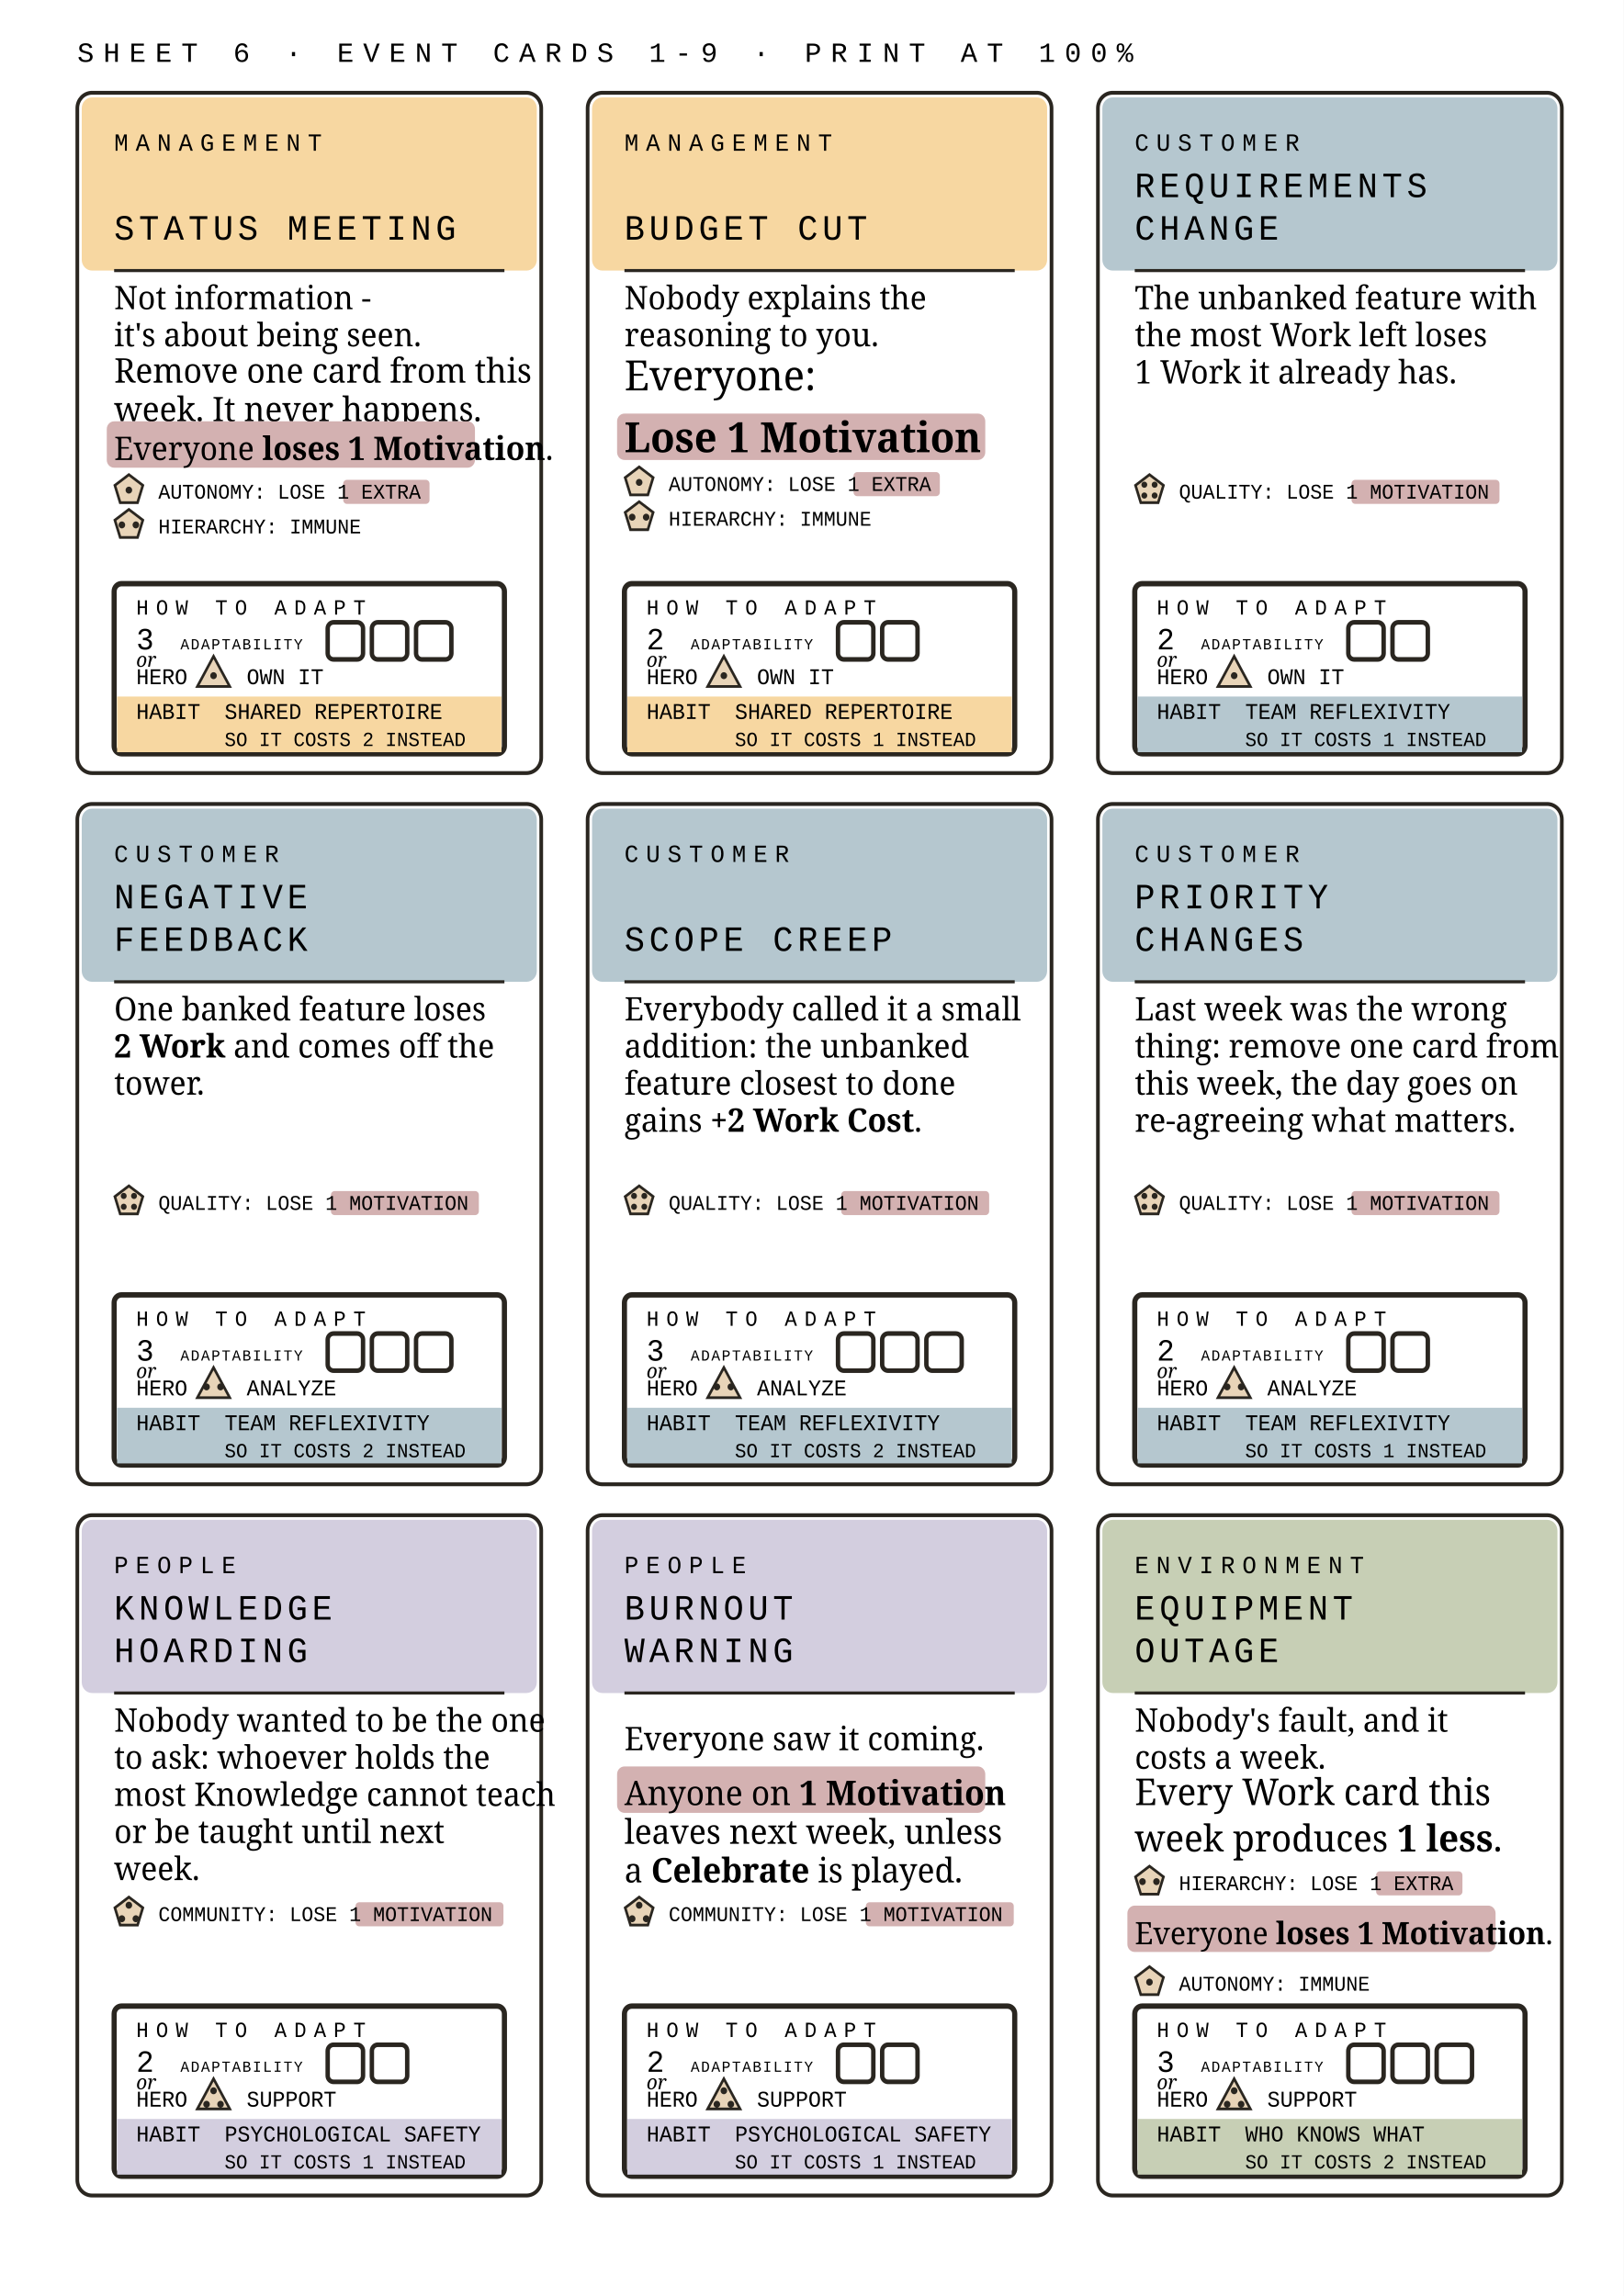
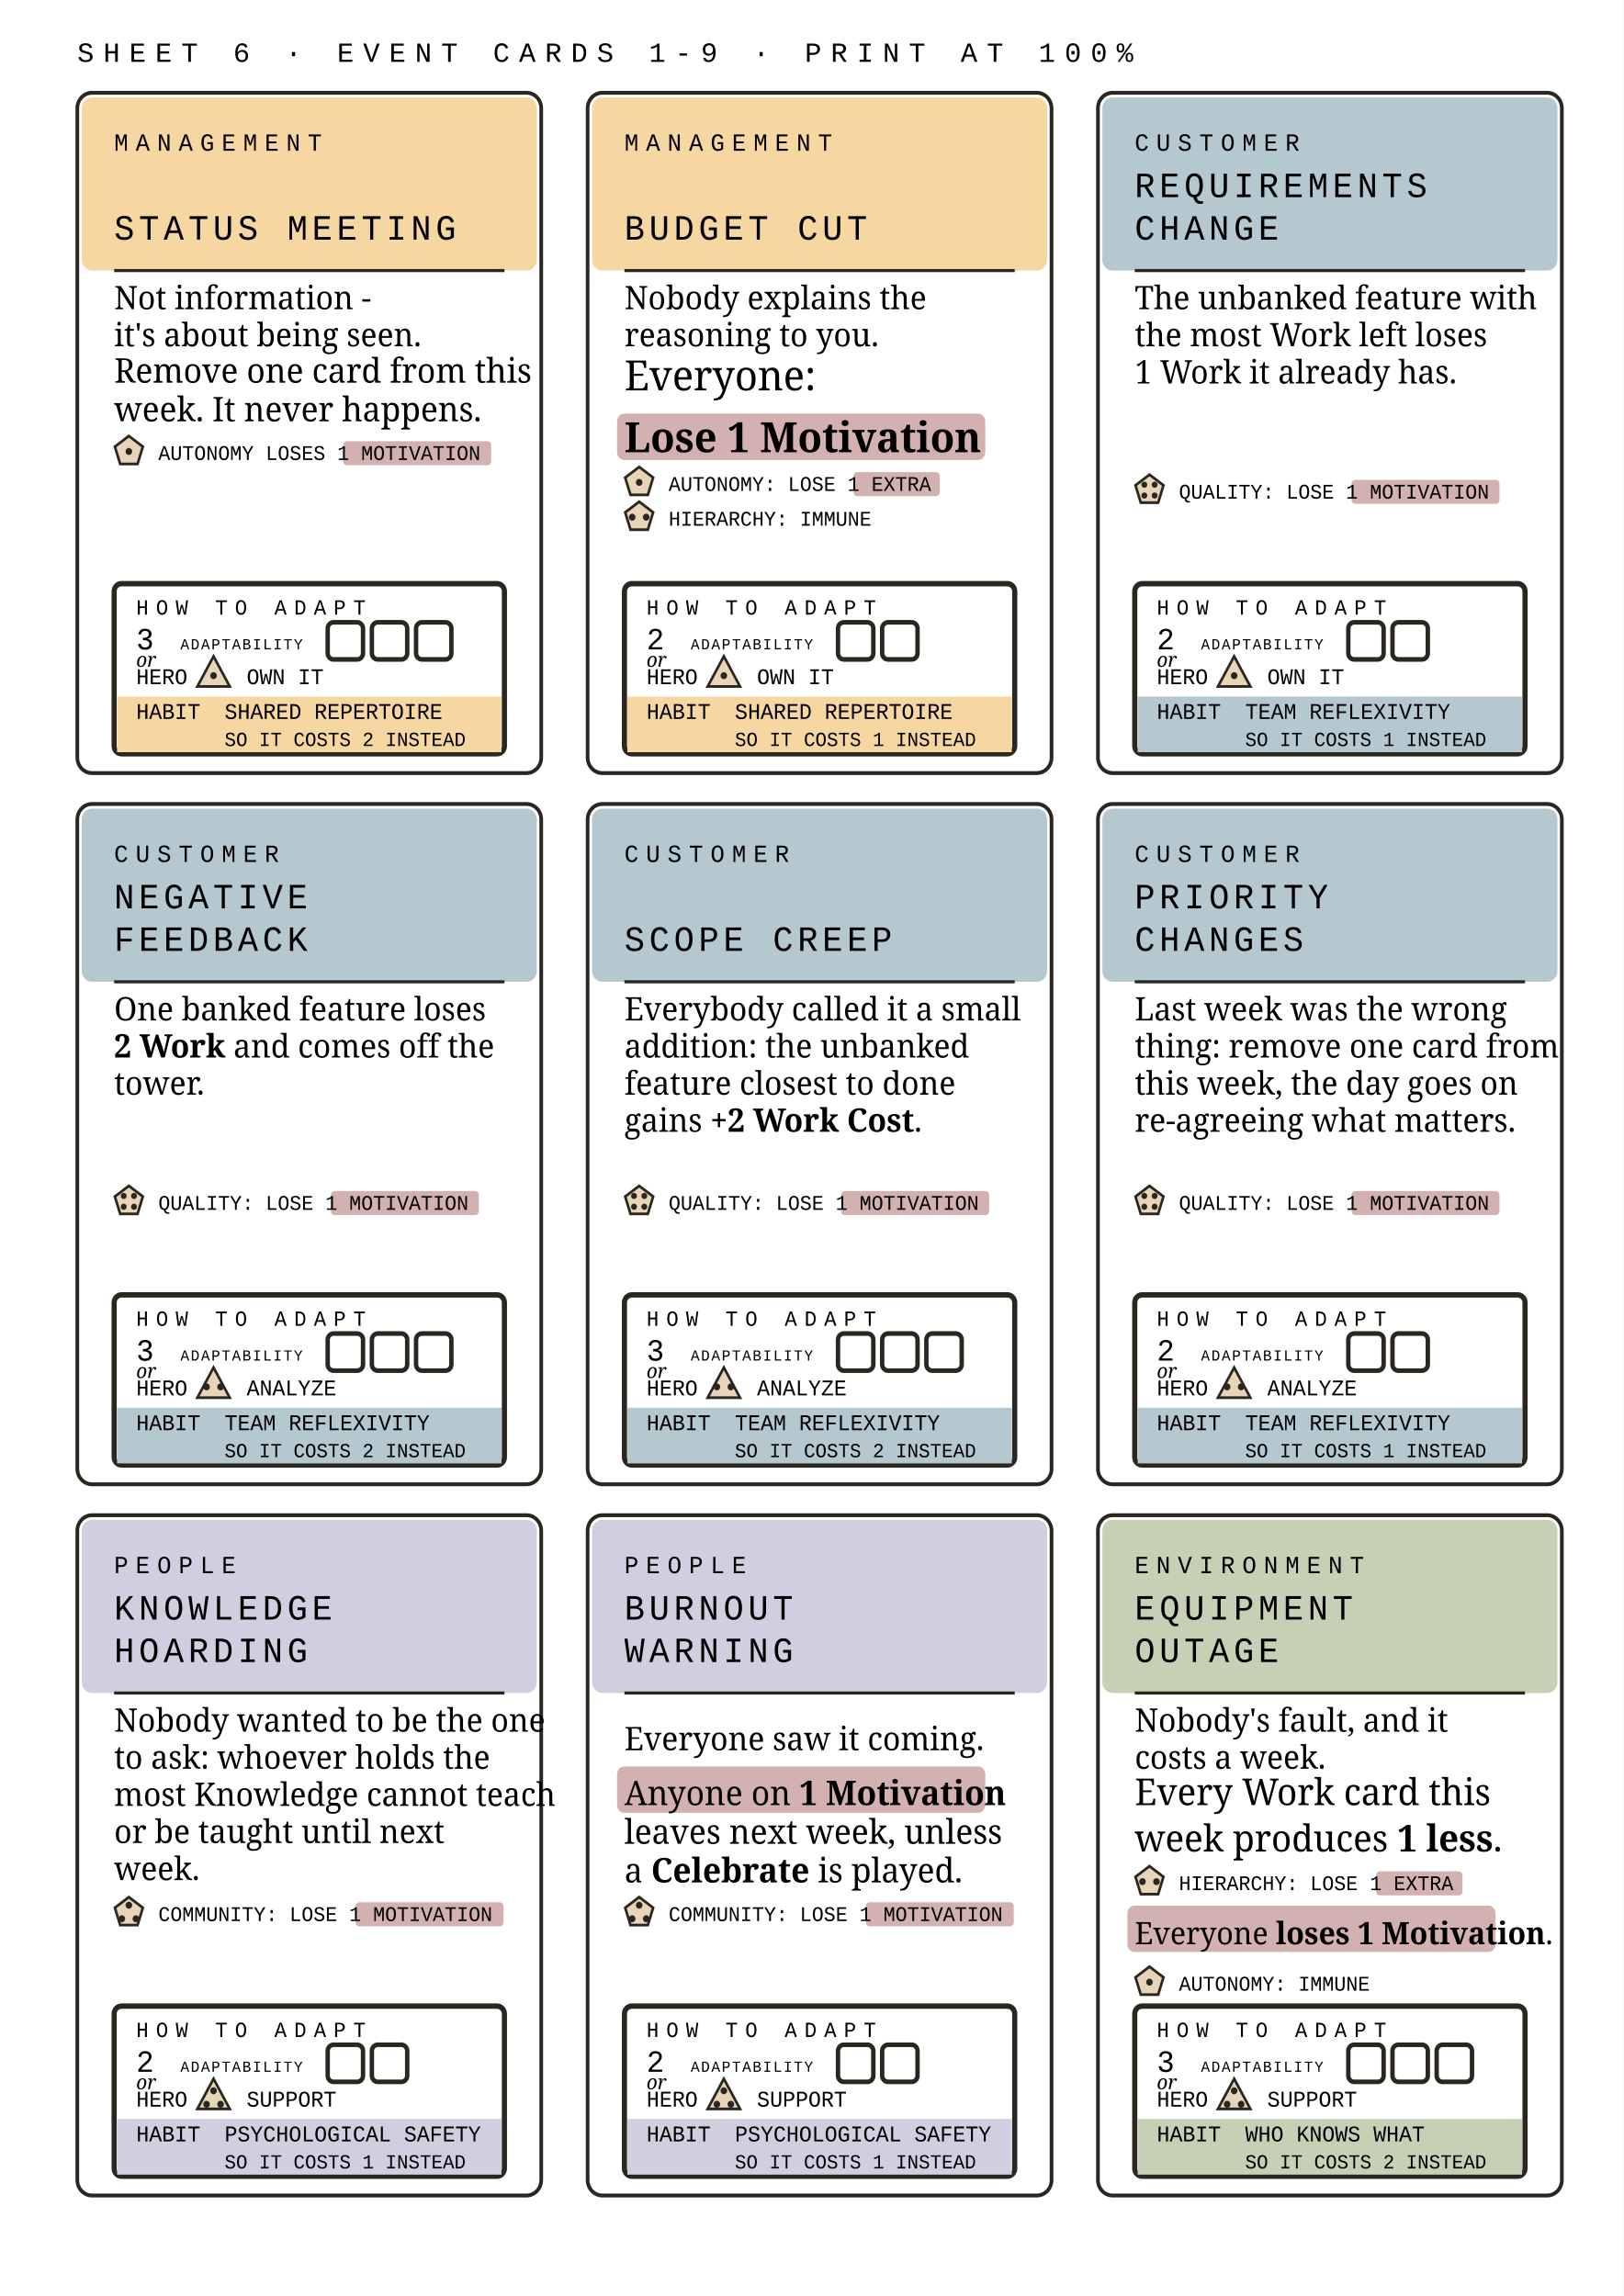
<svg xmlns="http://www.w3.org/2000/svg" width="210mm" height="297mm" viewBox="0 0 210 297">
  <style>
  .s { font-family:"EB Garamond",Garamond,Georgia,serif; fill:#000000; }
  .m { font-family:"IBM Plex Mono","Courier New",monospace; fill:#000000; }
  .c { fill:none; stroke:#2A2620; stroke-width:.5; }
  .h { stroke:#2A2620; stroke-width:.4; fill:none; }
  .w { fill:none; stroke:#2A2620; stroke-width:.7; }
  .q { fill:#000000; }
  .lb { font-family:"IBM Plex Mono","Courier New",monospace; font-size:2.9px; fill:#000000; }
  .vl { font-family:"IBM Plex Mono","Courier New",monospace; font-size:2.9px; fill:#000000; }
  .ic { fill:#E8D4B8; stroke:#2A2620; stroke-width:.35; }
  .pip { fill:#2A2620; stroke:none; }
  /* header tint = the Ledger row that answers this category */
  .cat-ppl  { fill:#D3CEDF; }
  .cat-env  { fill:#C7CFB5; }
  .cat-mgmt { fill:#F7D7A1; }
  .cat-cust { fill:#B5C7CF; }
  .trust { fill:#000000; }
  .capab { fill:#000000; }
  .shpra { fill:#000000; }
  .adapt { fill:#000000; }
</style>
  <defs>
    <g id="i-base">
      <rect x="-2.1" y="-2.1" width="4.2" height="4.2" rx=".3" class="ic" />
    </g>
    <g id="i-head">
      <polygon points="0,-2.5 2.2,1.4 -2.2,1.4" class="ic" />
    </g>
    <g id="i-item">
      <polygon points="0,-2.6 2.6,0 0,2.6 -2.6,0" class="ic" />
    </g>
    <g id="i-torso">
      <polygon points="0,-2 1.9,-.62 1.18,1.62 -1.18,1.62 -1.9,-.62" class="ic" />
    </g>
    <g id="q1">
      <circle cx="0" cy="0" r=".45" class="pip" />
    </g>
    <g id="q2">
      <circle cx="-.95" cy="0" r=".45" class="pip" />
      <circle cx=".95" cy="0" r=".45" class="pip" />
    </g>
    <g id="q3">
      <circle cx="0" cy="-.95" r=".45" class="pip" />
      <circle cx="-.95" cy=".8" r=".45" class="pip" />
      <circle cx=".95" cy=".8" r=".45" class="pip" />
    </g>
    <g id="q4">
      <circle cx="-.7" cy="-.7" r=".4" class="pip" />
      <circle cx=".7" cy="-.7" r=".4" class="pip" />
      <circle cx="-.7" cy=".7" r=".4" class="pip" />
      <circle cx=".7" cy=".7" r=".4" class="pip" />
    </g>
    <g id="q5">
      <circle cx="-.85" cy="-.85" r=".4" class="pip" />
      <circle cx=".85" cy="-.85" r=".4" class="pip" />
      <circle cx="0" cy="0" r=".4" class="pip" />
      <circle cx="-.85" cy=".85" r=".4" class="pip" />
      <circle cx=".85" cy=".85" r=".4" class="pip" />
    </g>
    <g id="status" transform="scale(.952381,1)">
      <rect x=".6" y=".6" width="61.8" height="22.4" rx="1.4" class="cat-mgmt" />
      <rect width="63" height="88" rx="2" class="c" />
      <text x="5" y="7.5" class="m q" font-size="3.2" letter-spacing="1">MANAGEMENT</text>
      <text x="5" y="19" class="m" font-size="4.6" letter-spacing=".6">STATUS MEETING</text>
      <line x1="5" y1="23" x2="58" y2="23" class="h" stroke-width=".7" />
      <text x="5" y="28" class="s" font-size="4.2">Not information -</text>
      <text x="5" y="32.8" class="s" font-size="4.2">it's about being seen.</text>
      <g transform="translate(0,9.5)">
        <text x="5" y="28" class="s" font-size="4.4">Remove one card from this</text>
        <text x="5" y="33" class="s" font-size="4.4">week. It never happens.</text>
-         <rect x="4" y="33" width="50" height="6" rx="1" fill="#D3B1B1" />
-         <text x="5" y="38" class="s" font-size="4.2">Everyone <tspan font-weight="bold">loses 1 Motivation</tspan>.</text>
-         <g transform="translate(7,41.9)">
-           <use href="#i-torso" />
-           <use href="#q1" />
-         </g>
-         <rect x="36.11" y="40.57" width="11.72" height="3.11" rx=".5" fill="#D3B1B1" />
-         <text x="11" y="43" class="m" font-size="2.7">AUTONOMY: LOSE 1 EXTRA</text>
-         <g transform="translate(7,46.4)">
-           <use href="#i-torso" />
-           <use href="#q2" />
-         </g>
-         <text x="11" y="47.5" class="m q" font-size="2.7">HIERARCHY: IMMUNE</text>
+         <g transform="translate(7,36.9)">
+           <use href="#i-torso" />
+           <use href="#q1" />
+         </g>
+         <rect x="36.11" y="35.57" width="20.09" height="3.11" rx=".5" fill="#D3B1B1" />
+         <text x="11" y="38" class="m" font-size="2.7">AUTONOMY LOSES 1 MOTIVATION</text>
        <rect x="5" y="54" width="53" height="22" rx="1" class="w" />
        <text x="8" y="58" class="m q" font-size="2.8" letter-spacing="1">HOW TO ADAPT</text>
        <text x="8" y="62.5" class="m" font-size="4">3</text>
        <text x="14" y="62.5" class="m q" font-size="2" letter-spacing=".2">ADAPTABILITY</text>
        <text x="8" y="64.75" class="s q" font-size="2.6" font-style="italic">or</text>
        <rect x="5.4" y="68.6" width="52.2" height="7.2" class="cat-mgmt" />
        <text x="8" y="67" class="lb">HERO</text>
        <g transform="translate(18.5,65.9)">
          <use href="#i-head" />
          <use href="#q1" />
        </g>
        <text x="23" y="67" class="vl">OWN IT</text>
        <text x="8" y="71.5" class="lb">HABIT</text>
        <text x="20" y="71.5" class="vl shpra">SHARED REPERTOIRE</text>
        <text x="20" y="75" class="m" font-size="2.6">SO IT COSTS 2 INSTEAD</text>
        <use href="#cost3" />
      </g>
    </g>
    <g id="budget" transform="scale(.952381,1)">
      <rect x=".6" y=".6" width="61.8" height="22.4" rx="1.4" class="cat-mgmt" />
      <rect width="63" height="88" rx="2" class="c" />
      <text x="5" y="7.5" class="m q" font-size="3.2" letter-spacing="1">MANAGEMENT</text>
      <text x="5" y="19" class="m" font-size="4.6" letter-spacing=".6">BUDGET CUT</text>
      <line x1="5" y1="23" x2="58" y2="23" class="h" stroke-width=".7" />
      <text x="5" y="28" class="s" font-size="4.2">Nobody explains the</text>
      <text x="5" y="32.8" class="s" font-size="4.2">reasoning to you.</text>
      <g transform="translate(0,9.5)">
        <text x="5" y="29" class="s" font-size="5.4">Everyone:</text>
        <rect x="4" y="32" width="50" height="6" rx="1" fill="#D3B1B1" />
        <text x="5" y="37" class="s" font-size="5.4">
          <tspan font-weight="bold">Lose 1 Motivation</tspan>
        </text>
        <g transform="translate(7,40.9)">
          <use href="#i-torso" />
          <use href="#q1" />
        </g>
        <rect x="36.11" y="39.57" width="11.72" height="3.11" rx=".5" fill="#D3B1B1" />
        <text x="11" y="42" class="m" font-size="2.7">AUTONOMY: LOSE 1 EXTRA</text>
        <g transform="translate(7,45.4)">
          <use href="#i-torso" />
          <use href="#q2" />
        </g>
        <text x="11" y="46.5" class="m q" font-size="2.7">HIERARCHY: IMMUNE</text>
        <rect x="5" y="54" width="53" height="22" rx="1" class="w" />
        <text x="8" y="58" class="m q" font-size="2.8" letter-spacing="1">HOW TO ADAPT</text>
        <text x="8" y="62.5" class="m" font-size="4">2</text>
        <text x="14" y="62.5" class="m q" font-size="2" letter-spacing=".2">ADAPTABILITY</text>
        <text x="8" y="64.75" class="s q" font-size="2.6" font-style="italic">or</text>
        <rect x="5.4" y="68.6" width="52.2" height="7.2" class="cat-mgmt" />
        <text x="8" y="67" class="lb">HERO</text>
        <g transform="translate(18.5,65.9)">
          <use href="#i-head" />
          <use href="#q1" />
        </g>
        <text x="23" y="67" class="vl">OWN IT</text>
        <text x="8" y="71.5" class="lb">HABIT</text>
        <text x="20" y="71.5" class="vl shpra">SHARED REPERTOIRE</text>
        <text x="20" y="75" class="m" font-size="2.6">SO IT COSTS 1 INSTEAD</text>
        <use href="#cost2" />
      </g>
    </g>
    <g id="requirements" transform="scale(.952381,1)">
      <rect x=".6" y=".6" width="61.8" height="22.4" rx="1.4" class="cat-cust" />
      <rect width="63" height="88" rx="2" class="c" />
      <text x="5" y="7.5" class="m q" font-size="3.2" letter-spacing="1">CUSTOMER</text>
      <text x="5" y="13.5" class="m" font-size="4.6" letter-spacing=".6">REQUIREMENTS</text>
      <text x="5" y="19" class="m" font-size="4.6" letter-spacing=".6">CHANGE</text>
      <line x1="5" y1="23" x2="58" y2="23" class="h" stroke-width=".7" />
      <text x="5" y="28" class="s" font-size="4.2">The unbanked feature with</text>
      <text x="5" y="32.8" class="s" font-size="4.2">the most Work left loses</text>
      <text x="5" y="37.6" class="s" font-size="4.2">1 Work it already has.</text>
      <g transform="translate(0,9.5)">
        <g transform="translate(7,41.9)">
          <use href="#i-torso" />
          <use href="#q4" />
        </g>
        <rect x="34.44" y="40.57" width="20.09" height="3.11" rx=".5" fill="#D3B1B1" />
        <text x="11" y="43" class="m" font-size="2.7">QUALITY: LOSE 1 MOTIVATION</text>
        <rect x="5" y="54" width="53" height="22" rx="1" class="w" />
        <text x="8" y="58" class="m q" font-size="2.8" letter-spacing="1">HOW TO ADAPT</text>
        <text x="8" y="62.5" class="m" font-size="4">2</text>
        <text x="14" y="62.5" class="m q" font-size="2" letter-spacing=".2">ADAPTABILITY</text>
        <text x="8" y="64.75" class="s q" font-size="2.6" font-style="italic">or</text>
        <rect x="5.4" y="68.6" width="52.2" height="7.2" class="cat-cust" />
        <text x="8" y="67" class="lb">HERO</text>
        <g transform="translate(18.5,65.9)">
          <use href="#i-head" />
          <use href="#q1" />
        </g>
        <text x="23" y="67" class="vl">OWN IT</text>
        <text x="8" y="71.5" class="lb">HABIT</text>
        <text x="20" y="71.5" class="vl adapt">TEAM REFLEXIVITY</text>
        <text x="20" y="75" class="m" font-size="2.6">SO IT COSTS 1 INSTEAD</text>
        <use href="#cost2" />
      </g>
    </g>
    <g id="feedback" transform="scale(.952381,1)">
      <rect x=".6" y=".6" width="61.8" height="22.4" rx="1.4" class="cat-cust" />
      <rect width="63" height="88" rx="2" class="c" />
      <text x="5" y="7.5" class="m q" font-size="3.2" letter-spacing="1">CUSTOMER</text>
      <text x="5" y="13.5" class="m" font-size="4.6" letter-spacing=".6">NEGATIVE</text>
      <text x="5" y="19" class="m" font-size="4.6" letter-spacing=".6">FEEDBACK</text>
      <line x1="5" y1="23" x2="58" y2="23" class="h" stroke-width=".7" />
      <text x="5" y="28" class="s" font-size="4.2">One banked feature loses</text>
      <text x="5" y="32.8" class="s" font-size="4.2">
        <tspan font-weight="bold">2 Work</tspan> and comes off the</text>
      <text x="5" y="37.6" class="s" font-size="4.2">tower.</text>
      <g transform="translate(0,9.5)">
        <g transform="translate(7,41.9)">
          <use href="#i-torso" />
          <use href="#q4" />
        </g>
        <rect x="34.44" y="40.57" width="20.09" height="3.11" rx=".5" fill="#D3B1B1" />
        <text x="11" y="43" class="m" font-size="2.7">QUALITY: LOSE 1 MOTIVATION</text>
        <rect x="5" y="54" width="53" height="22" rx="1" class="w" />
        <text x="8" y="58" class="m q" font-size="2.8" letter-spacing="1">HOW TO ADAPT</text>
        <text x="8" y="62.5" class="m" font-size="4">3</text>
        <text x="14" y="62.5" class="m q" font-size="2" letter-spacing=".2">ADAPTABILITY</text>
        <text x="8" y="64.75" class="s q" font-size="2.6" font-style="italic">or</text>
        <rect x="5.4" y="68.6" width="52.2" height="7.2" class="cat-cust" />
        <text x="8" y="67" class="lb">HERO</text>
        <g transform="translate(18.5,65.9)">
          <use href="#i-head" />
          <use href="#q2" />
        </g>
        <text x="23" y="67" class="vl">ANALYZE</text>
        <text x="8" y="71.5" class="lb">HABIT</text>
        <text x="20" y="71.5" class="vl adapt">TEAM REFLEXIVITY</text>
        <text x="20" y="75" class="m" font-size="2.6">SO IT COSTS 2 INSTEAD</text>
        <use href="#cost3" />
      </g>
    </g>
    <g id="scope" transform="scale(.952381,1)">
      <rect x=".6" y=".6" width="61.8" height="22.4" rx="1.4" class="cat-cust" />
      <rect width="63" height="88" rx="2" class="c" />
      <text x="5" y="7.5" class="m q" font-size="3.2" letter-spacing="1">CUSTOMER</text>
      <text x="5" y="19" class="m" font-size="4.6" letter-spacing=".6">SCOPE CREEP</text>
      <line x1="5" y1="23" x2="58" y2="23" class="h" stroke-width=".7" />
      <text x="5" y="28" class="s" font-size="4.2">Everybody called it a small</text>
      <text x="5" y="32.8" class="s" font-size="4.2">addition: the unbanked</text>
      <text x="5" y="37.6" class="s" font-size="4.2">feature closest to done</text>
      <text x="5" y="42.4" class="s" font-size="4.2">gains <tspan font-weight="bold">+2 Work Cost</tspan>.</text>
      <g transform="translate(0,9.5)">
        <g transform="translate(7,41.9)">
          <use href="#i-torso" />
          <use href="#q4" />
        </g>
        <rect x="34.44" y="40.57" width="20.09" height="3.11" rx=".5" fill="#D3B1B1" />
        <text x="11" y="43" class="m" font-size="2.7">QUALITY: LOSE 1 MOTIVATION</text>
        <rect x="5" y="54" width="53" height="22" rx="1" class="w" />
        <text x="8" y="58" class="m q" font-size="2.8" letter-spacing="1">HOW TO ADAPT</text>
        <text x="8" y="62.5" class="m" font-size="4">3</text>
        <text x="14" y="62.5" class="m q" font-size="2" letter-spacing=".2">ADAPTABILITY</text>
        <text x="8" y="64.75" class="s q" font-size="2.6" font-style="italic">or</text>
        <rect x="5.4" y="68.6" width="52.2" height="7.2" class="cat-cust" />
        <text x="8" y="67" class="lb">HERO</text>
        <g transform="translate(18.5,65.9)">
          <use href="#i-head" />
          <use href="#q2" />
        </g>
        <text x="23" y="67" class="vl">ANALYZE</text>
        <text x="8" y="71.5" class="lb">HABIT</text>
        <text x="20" y="71.5" class="vl adapt">TEAM REFLEXIVITY</text>
        <text x="20" y="75" class="m" font-size="2.6">SO IT COSTS 2 INSTEAD</text>
        <use href="#cost3" />
      </g>
    </g>
    <g id="priority" transform="scale(.952381,1)">
      <rect x=".6" y=".6" width="61.8" height="22.4" rx="1.4" class="cat-cust" />
      <rect width="63" height="88" rx="2" class="c" />
      <text x="5" y="7.5" class="m q" font-size="3.2" letter-spacing="1">CUSTOMER</text>
      <text x="5" y="13.5" class="m" font-size="4.6" letter-spacing=".6">PRIORITY</text>
      <text x="5" y="19" class="m" font-size="4.6" letter-spacing=".6">CHANGES</text>
      <line x1="5" y1="23" x2="58" y2="23" class="h" stroke-width=".7" />
      <text x="5" y="28" class="s" font-size="4.2">Last week was the wrong</text>
      <text x="5" y="32.8" class="s" font-size="4.2">thing: remove one card from</text>
      <text x="5" y="37.6" class="s" font-size="4.2">this week, the day goes on</text>
      <text x="5" y="42.4" class="s" font-size="4.2">re-agreeing what matters.</text>
      <g transform="translate(0,9.5)">
        <g transform="translate(7,41.9)">
          <use href="#i-torso" />
          <use href="#q4" />
        </g>
        <rect x="34.44" y="40.57" width="20.09" height="3.11" rx=".5" fill="#D3B1B1" />
        <text x="11" y="43" class="m" font-size="2.7">QUALITY: LOSE 1 MOTIVATION</text>
        <rect x="5" y="54" width="53" height="22" rx="1" class="w" />
        <text x="8" y="58" class="m q" font-size="2.8" letter-spacing="1">HOW TO ADAPT</text>
        <text x="8" y="62.5" class="m" font-size="4">2</text>
        <text x="14" y="62.5" class="m q" font-size="2" letter-spacing=".2">ADAPTABILITY</text>
        <text x="8" y="64.75" class="s q" font-size="2.6" font-style="italic">or</text>
        <rect x="5.4" y="68.6" width="52.2" height="7.2" class="cat-cust" />
        <text x="8" y="67" class="lb">HERO</text>
        <g transform="translate(18.5,65.9)">
          <use href="#i-head" />
          <use href="#q2" />
        </g>
        <text x="23" y="67" class="vl">ANALYZE</text>
        <text x="8" y="71.5" class="lb">HABIT</text>
        <text x="20" y="71.5" class="vl adapt">TEAM REFLEXIVITY</text>
        <text x="20" y="75" class="m" font-size="2.6">SO IT COSTS 1 INSTEAD</text>
        <use href="#cost2" />
      </g>
    </g>
    <g id="hoarding" transform="scale(.952381,1)">
      <rect x=".6" y=".6" width="61.8" height="22.4" rx="1.4" class="cat-ppl" />
      <rect width="63" height="88" rx="2" class="c" />
      <text x="5" y="7.5" class="m q" font-size="3.2" letter-spacing="1">PEOPLE</text>
      <text x="5" y="13.5" class="m" font-size="4.6" letter-spacing=".6">KNOWLEDGE</text>
      <text x="5" y="19" class="m" font-size="4.6" letter-spacing=".6">HOARDING</text>
      <line x1="5" y1="23" x2="58" y2="23" class="h" stroke-width=".7" />
      <text x="5" y="28" class="s" font-size="4.2">Nobody wanted to be the one</text>
      <text x="5" y="32.8" class="s" font-size="4.2">to ask: whoever holds the</text>
      <text x="5" y="37.6" class="s" font-size="4.2">most Knowledge cannot teach</text>
      <text x="5" y="42.4" class="s" font-size="4.2">or be taught until next</text>
      <text x="5" y="47.2" class="s" font-size="4.2">week.</text>
      <g transform="translate(0,9.5)">
        <g transform="translate(7,41.9)">
          <use href="#i-torso" />
          <use href="#q3" />
        </g>
        <rect x="37.78" y="40.57" width="20.09" height="3.11" rx=".5" fill="#D3B1B1" />
        <text x="11" y="43" class="m" font-size="2.7">COMMUNITY: LOSE 1 MOTIVATION</text>
        <rect x="5" y="54" width="53" height="22" rx="1" class="w" />
        <text x="8" y="58" class="m q" font-size="2.8" letter-spacing="1">HOW TO ADAPT</text>
        <text x="8" y="62.5" class="m" font-size="4">2</text>
        <text x="14" y="62.5" class="m q" font-size="2" letter-spacing=".2">ADAPTABILITY</text>
        <text x="8" y="64.75" class="s q" font-size="2.6" font-style="italic">or</text>
        <rect x="5.4" y="68.6" width="52.2" height="7.2" class="cat-ppl" />
        <text x="8" y="67" class="lb">HERO</text>
        <g transform="translate(18.5,65.9)">
          <use href="#i-head" />
          <use href="#q3" />
        </g>
        <text x="23" y="67" class="vl">SUPPORT</text>
        <text x="8" y="71.5" class="lb">HABIT</text>
        <text x="20" y="71.5" class="vl trust">PSYCHOLOGICAL SAFETY</text>
        <text x="20" y="75" class="m" font-size="2.6">SO IT COSTS 1 INSTEAD</text>
        <use href="#cost2" />
      </g>
    </g>
    <g id="burnout" transform="scale(.952381,1)">
      <rect x=".6" y=".6" width="61.8" height="22.4" rx="1.4" class="cat-ppl" />
      <rect width="63" height="88" rx="2" class="c" />
      <text x="5" y="7.5" class="m q" font-size="3.2" letter-spacing="1">PEOPLE</text>
      <text x="5" y="13.5" class="m" font-size="4.6" letter-spacing=".6">BURNOUT</text>
      <text x="5" y="19" class="m" font-size="4.6" letter-spacing=".6">WARNING</text>
      <line x1="5" y1="23" x2="58" y2="23" class="h" stroke-width=".7" />
      <text x="5" y="30.4" class="s" font-size="4.2">Everyone saw it coming.</text>
      <g transform="translate(0,9.5)">
        <rect x="4" y="23" width="50" height="6" rx="1" fill="#D3B1B1" />
        <text x="5" y="28" class="s" font-size="4.4">Anyone on <tspan font-weight="bold">1 Motivation</tspan>
        </text>
        <text x="5" y="33" class="s" font-size="4.4">leaves next week, unless</text>
        <text x="5" y="38" class="s" font-size="4.4">a <tspan font-weight="bold">Celebrate</tspan> is played.</text>
        <g transform="translate(7,41.9)">
          <use href="#i-torso" />
          <use href="#q3" />
        </g>
        <rect x="37.78" y="40.57" width="20.09" height="3.11" rx=".5" fill="#D3B1B1" />
        <text x="11" y="43" class="m" font-size="2.7">COMMUNITY: LOSE 1 MOTIVATION</text>
        <rect x="5" y="54" width="53" height="22" rx="1" class="w" />
        <text x="8" y="58" class="m q" font-size="2.8" letter-spacing="1">HOW TO ADAPT</text>
        <text x="8" y="62.5" class="m" font-size="4">2</text>
        <text x="14" y="62.5" class="m q" font-size="2" letter-spacing=".2">ADAPTABILITY</text>
        <text x="8" y="64.75" class="s q" font-size="2.6" font-style="italic">or</text>
        <rect x="5.4" y="68.6" width="52.2" height="7.2" class="cat-ppl" />
        <text x="8" y="67" class="lb">HERO</text>
        <g transform="translate(18.5,65.9)">
          <use href="#i-head" />
          <use href="#q3" />
        </g>
        <text x="23" y="67" class="vl">SUPPORT</text>
        <text x="8" y="71.5" class="lb">HABIT</text>
        <text x="20" y="71.5" class="vl trust">PSYCHOLOGICAL SAFETY</text>
        <text x="20" y="75" class="m" font-size="2.6">SO IT COSTS 1 INSTEAD</text>
        <use href="#cost2" />
      </g>
    </g>
    <g id="outage" transform="scale(.952381,1)">
      <rect x=".6" y=".6" width="61.8" height="22.4" rx="1.4" class="cat-env" />
      <rect width="63" height="88" rx="2" class="c" />
      <text x="5" y="7.5" class="m q" font-size="3.2" letter-spacing="1">ENVIRONMENT</text>
      <text x="5" y="13.5" class="m" font-size="4.6" letter-spacing=".6">EQUIPMENT</text>
      <text x="5" y="19" class="m" font-size="4.6" letter-spacing=".6">OUTAGE</text>
      <line x1="5" y1="23" x2="58" y2="23" class="h" stroke-width=".7" />
      <text x="5" y="28" class="s" font-size="4.2">Nobody's fault, and it</text>
      <text x="5" y="32.8" class="s" font-size="4.2">costs a week.</text>
      <g transform="translate(0,9.5)">
        <text x="5" y="28" class="s" font-size="4.8">Every Work card this</text>
        <text x="5" y="34" class="s" font-size="4.8">week produces <tspan font-weight="bold">1 less</tspan>.</text>
        <g transform="translate(7,37.9)">
          <use href="#i-torso" />
          <use href="#q2" />
        </g>
        <rect x="37.78" y="36.57" width="11.72" height="3.11" rx=".5" fill="#D3B1B1" />
        <text x="11" y="39" class="m" font-size="2.7">HIERARCHY: LOSE 1 EXTRA</text>
        <rect x="4" y="41" width="50" height="6" rx="1" fill="#D3B1B1" />
        <text x="5" y="46" class="s" font-size="4">Everyone <tspan font-weight="bold">loses 1 Motivation</tspan>.</text>
        <g transform="translate(7,50.9)">
          <use href="#i-torso" />
          <use href="#q1" />
        </g>
        <text x="11" y="52" class="m q" font-size="2.7">AUTONOMY: IMMUNE</text>
        <rect x="5" y="54" width="53" height="22" rx="1" class="w" />
        <text x="8" y="58" class="m q" font-size="2.8" letter-spacing="1">HOW TO ADAPT</text>
        <text x="8" y="62.5" class="m" font-size="4">3</text>
        <text x="14" y="62.5" class="m q" font-size="2" letter-spacing=".2">ADAPTABILITY</text>
        <text x="8" y="64.75" class="s q" font-size="2.6" font-style="italic">or</text>
        <rect x="5.4" y="68.6" width="52.2" height="7.2" class="cat-env" />
        <text x="8" y="67" class="lb">HERO</text>
        <g transform="translate(18.5,65.9)">
          <use href="#i-head" />
          <use href="#q3" />
        </g>
        <text x="23" y="67" class="vl">SUPPORT</text>
        <text x="8" y="71.5" class="lb">HABIT</text>
        <text x="20" y="71.5" class="vl capab">WHO KNOWS WHAT</text>
        <text x="20" y="75" class="m" font-size="2.6">SO IT COSTS 2 INSTEAD</text>
        <use href="#cost3" />
      </g>
    </g>
    <g id="cost1" fill="none" stroke="#2A2620" stroke-width=".6">
      <rect x="34" y="59" width="4.8" height="4.8" rx=".8" />
    </g>
    <g id="cost2" fill="none" stroke="#2A2620" stroke-width=".6">
      <rect x="34" y="59" width="4.8" height="4.8" rx=".8" />
      <rect x="40" y="59" width="4.8" height="4.8" rx=".8" />
    </g>
    <g id="cost3" fill="none" stroke="#2A2620" stroke-width=".6">
      <rect x="34" y="59" width="4.8" height="4.8" rx=".8" />
      <rect x="40" y="59" width="4.8" height="4.8" rx=".8" />
      <rect x="46" y="59" width="4.8" height="4.8" rx=".8" />
    </g>
  </defs>
  <rect width="210" height="297" fill="#FFFFFF" />
  <text x="10" y="8" class="m" font-size="3.6" letter-spacing="1.2">SHEET 6 · EVENT CARDS 1-9 · PRINT AT 100%</text>
  <use href="#status" x="10" y="12" />
  <use href="#budget" x="76" y="12" />
  <use href="#requirements" x="142" y="12" />
  <use href="#feedback" x="10" y="104" />
  <use href="#scope" x="76" y="104" />
  <use href="#priority" x="142" y="104" />
  <use href="#hoarding" x="10" y="196" />
  <use href="#burnout" x="76" y="196" />
  <use href="#outage" x="142" y="196" />
</svg>
